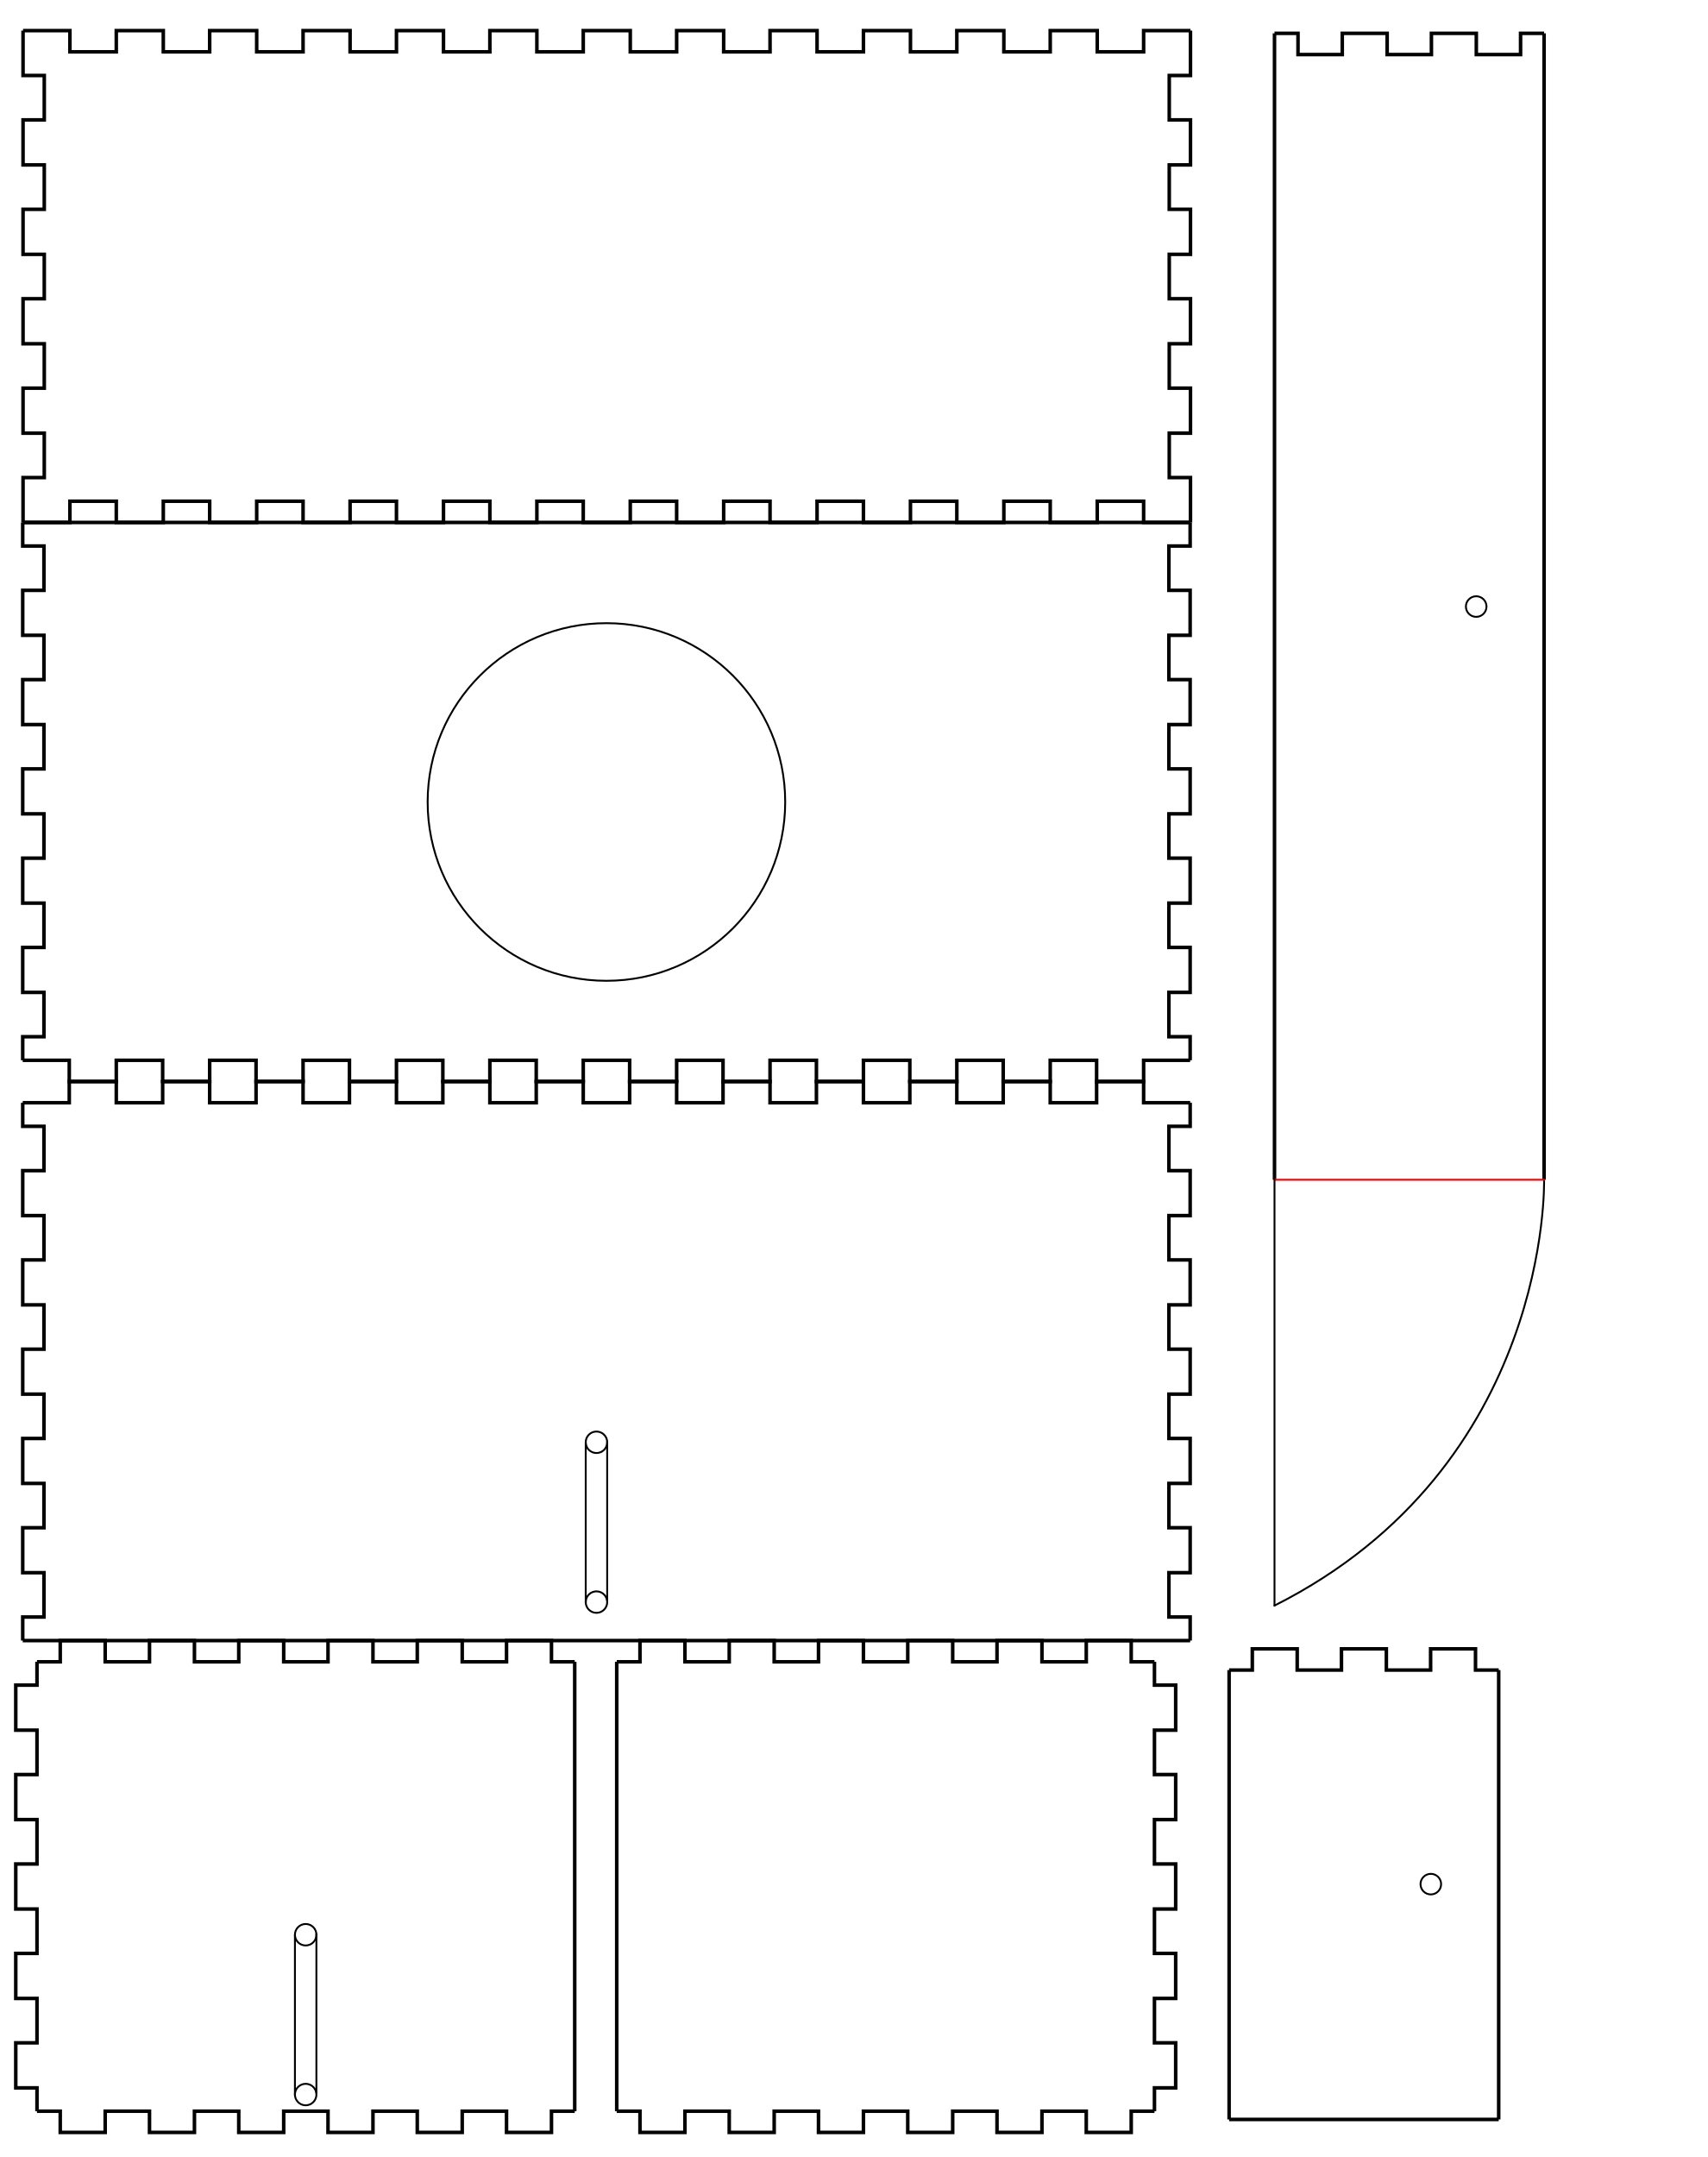
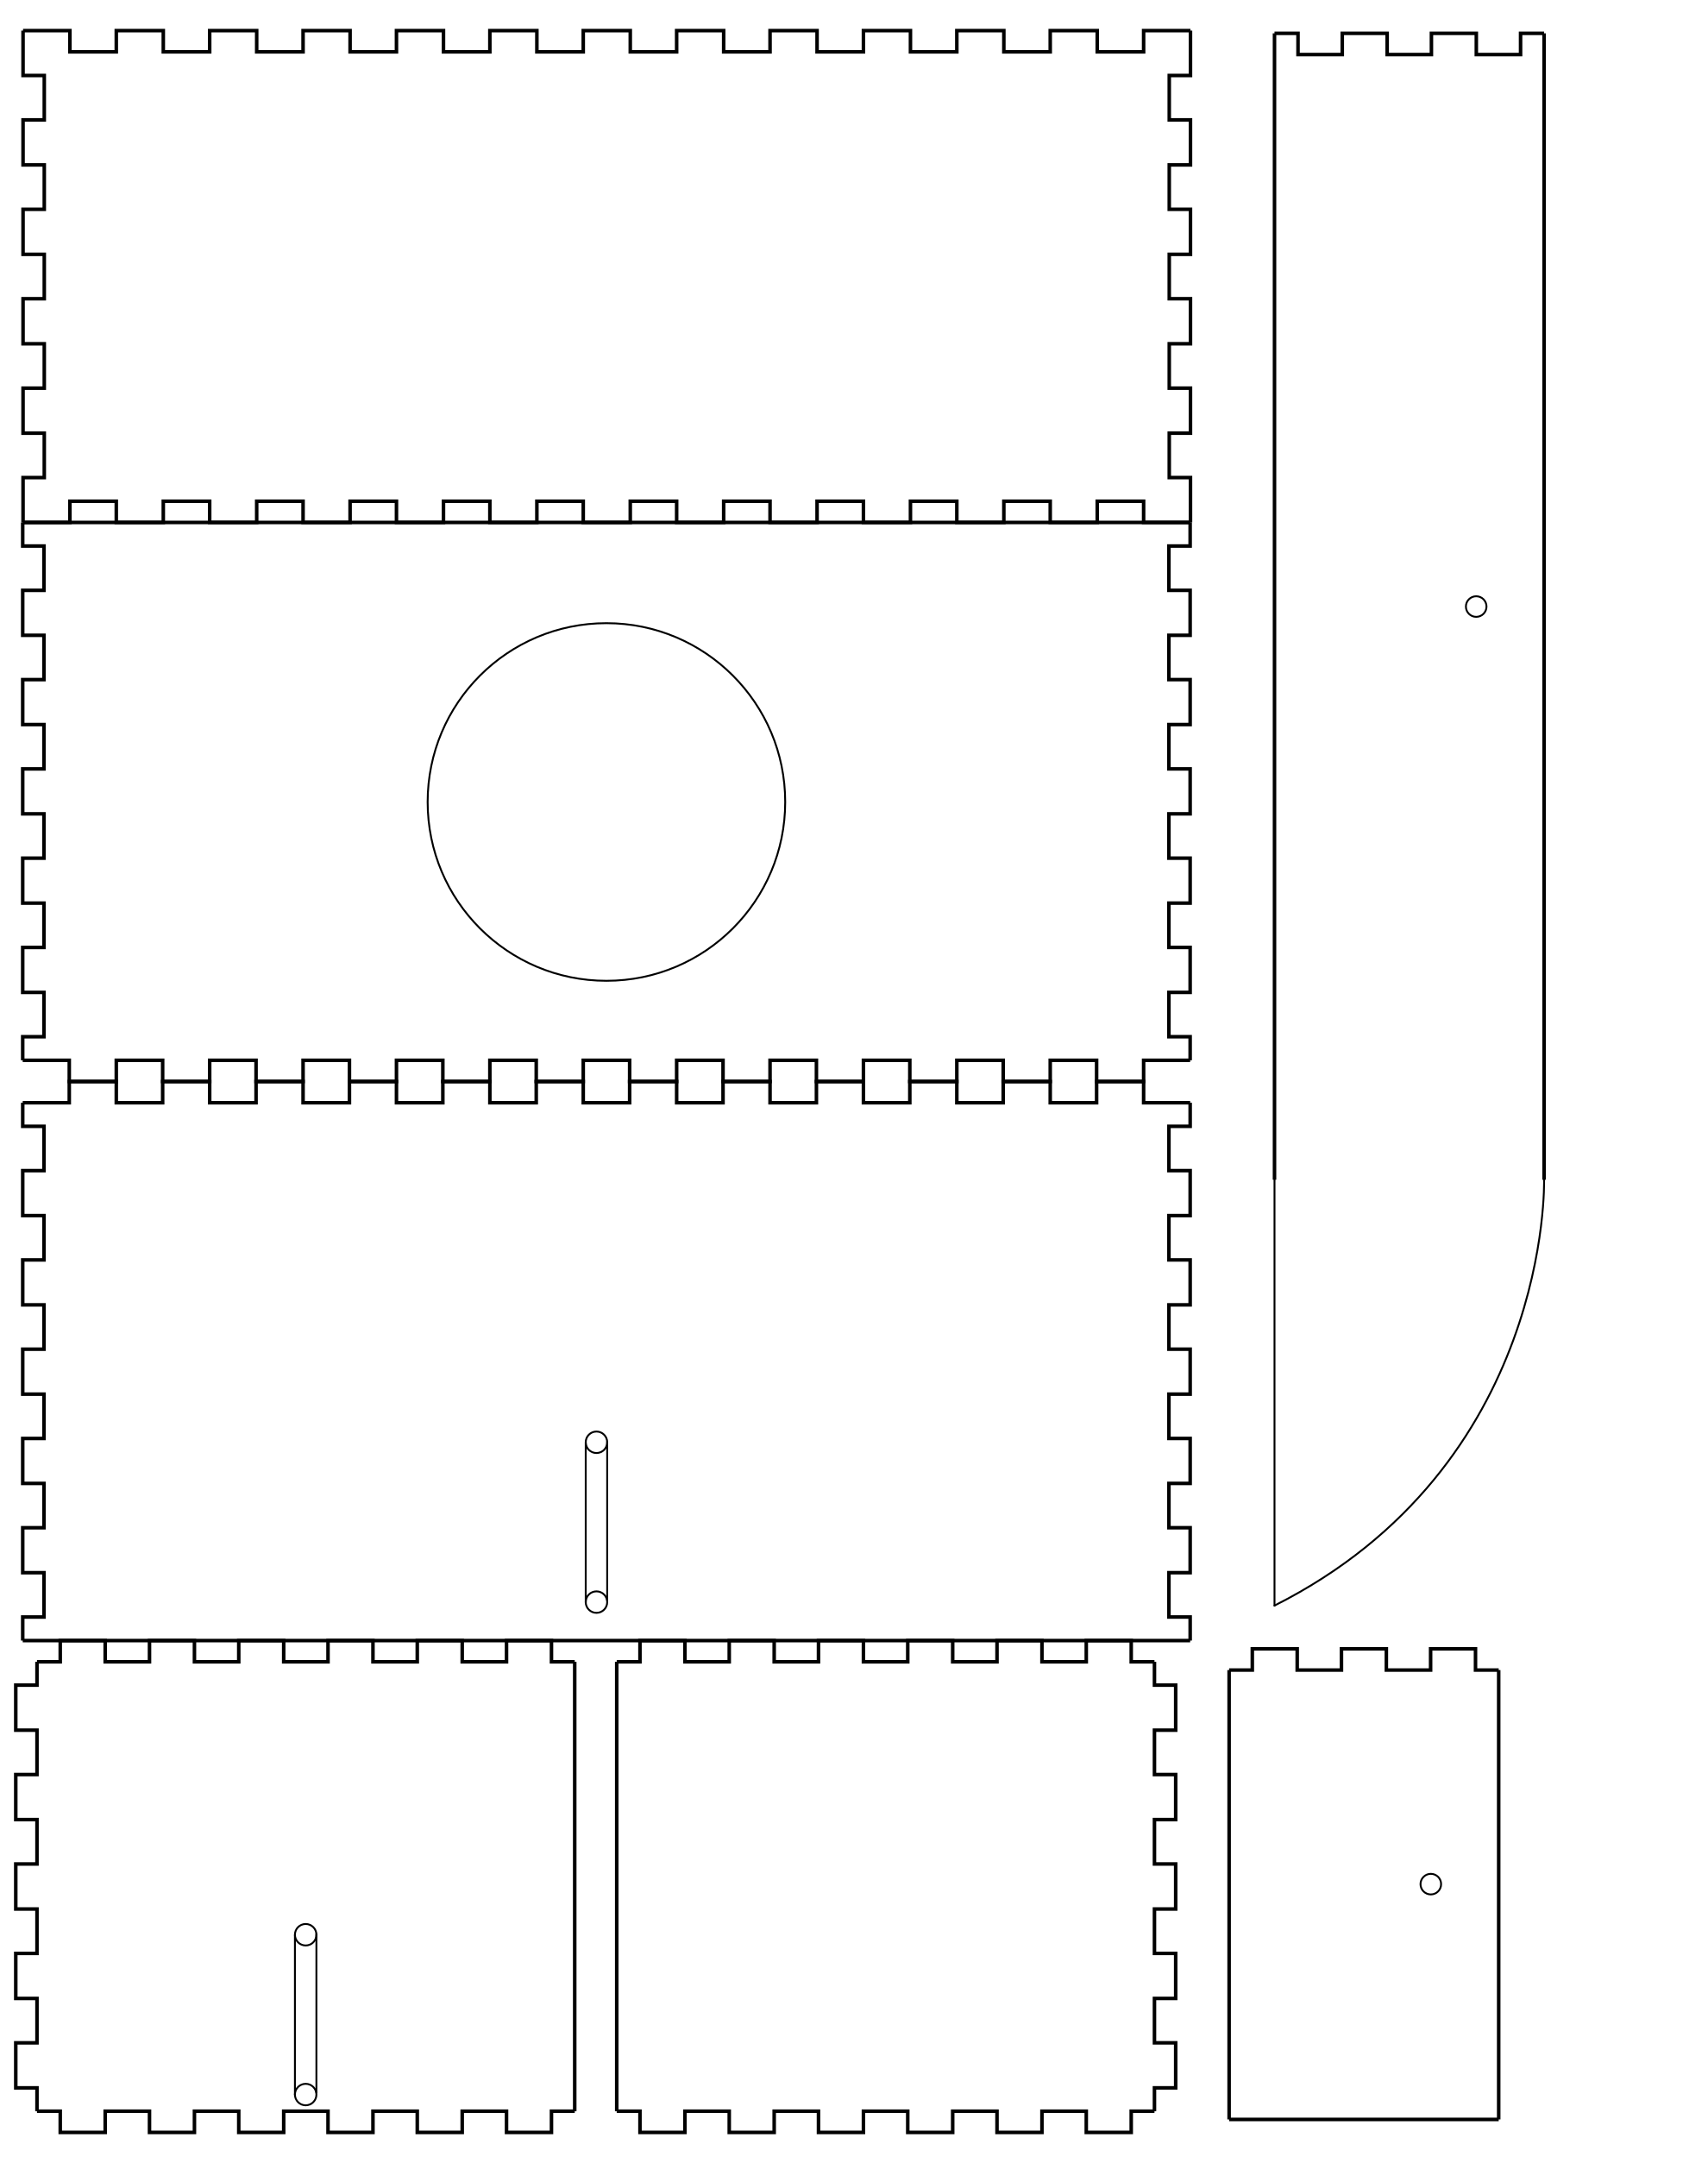
<svg xmlns="http://www.w3.org/2000/svg" width="19in" height="24in" viewBox="0 0 482.6 609.6" version="1.1" id="svg27734">
  <defs id="defs27728" />
  <g id="layer1">
    <g id="panel3122" transform="translate(-651.9755,305.5526)">
      <path style="fill:none;stroke:#000000;stroke-width:1" d="m 658.4,6.1 h 13.155 v -6 h 13.29 v 6 h 13.11 v -6 h 13.29 v 6 h 13.11 v -6 h 13.29 v 6 h 13.11 v -6 h 13.29 v 6 h 13.11 v -6 h 13.29 v 6 h 13.11 v -6 h 13.29 v 6 h 13.11 v -6 h 13.29 v 6 h 13.11 v -6 h 13.29 v 6 h 13.11 v -6 h 13.29 v 6 h 13.11 v -6 h 13.29 v 6 h 13.11 v -6 h 13.29 v 6 h 13.11 v -6 h 13.29 v 6 H 988.4" id="path1031" />
      <path style="fill:none;stroke:#000000;stroke-width:1" d="m 988.4,6.1 v 6.66 h -6 v 12.525 h 6 v 12.705 h -6 v 12.525 h 6 v 12.705 h -6 v 12.525 h 6 v 12.705 h -6 v 12.525 h 6 v 12.705 h -6 v 12.526 h 6 v 12.705 h -6 v 12.526 h 6 v 6.66" id="path1033" />
      <path style="fill:none;stroke:#000000;stroke-width:1" d="m 988.4,158.1 h -13.155 v 0 h -13.29 v 0 h -13.11 v 0 h -13.29 v 0 h -13.11 v 0 h -13.29 v 0 h -13.11 v 0 h -13.29 v 0 h -13.11 v 0 h -13.29 v 0 h -13.11 v 0 h -13.29 v 0 h -13.11 v 0 h -13.29 v 0 h -13.11 v 0 h -13.29 v 0 h -13.11 v 0 h -13.29 v 0 h -13.11 v 0 h -13.29 v 0 h -13.11 v 0 h -13.29 v 0 h -13.11 v 0 h -13.29 v 0 H 658.4" id="path1035" />
      <path style="fill:none;stroke:#000000;stroke-width:1" d="m 658.4,158.1 v -6.66 h 6 v -12.526 h -6 v -12.705 h 6 v -12.526 h -6 v -12.705 h 6 V 88.453 h -6 V 75.747 h 6 V 63.222 h -6 V 50.517 h 6 V 37.991 h -6 V 25.286 h 6 V 12.76 h -6 V 6.1" id="path1037" />
    </g>
    <g id="panel1047" transform="translate(-161.8675,463.5526)">
      <path style="fill:none;stroke:#000000;stroke-width:1" d="m 336.2,6.1 h 6.57 v -6 h 12.706 v 6 h 12.525 v -6 h 12.706 v 6 h 12.525 v -6 h 12.705 v 6 h 12.526 v -6 h 12.705 v 6 h 12.525 v -6 h 12.706 v 6 h 12.525 v -6 h 12.706 v 6 h 6.57" id="path1040" />
      <path style="fill:none;stroke:#000000;stroke-width:1" d="m 488.2,6.1 v 6.591 h 6 v 12.726 h -6 v 12.546 h 6 v 12.726 h -6 v 12.546 h 6 v 12.726 h -6 v 12.546 h 6 v 12.726 h -6 v 12.546 h 6 v 12.727 h -6 v 6.591" id="path1042" />
      <path style="fill:none;stroke:#000000;stroke-width:1" d="m 488.2,133.1 h -6.57 v 6 h -12.706 v -6 h -12.525 v 6 h -12.706 v -6 h -12.525 v 6 h -12.705 v -6 h -12.526 v 6 h -12.705 v -6 h -12.525 v 6 h -12.706 v -6 h -12.525 v 6 H 342.77 v -6 h -6.57" id="path1044" />
      <path style="fill:none;stroke:#000000;stroke-width:1" d="m 336.2,133.1 v -6.591 0 -12.727 0 -12.546 0 -12.726 0 -12.546 0 -12.726 0 -12.546 0 -12.726 0 -12.546 0 -12.726 0 V 6.1" id="path1046" />
    </g>
    <g id="panel7406" transform="translate(6.414468,8.552623)">
      <path style="fill:none;stroke:#000000;stroke-width:1" d="m 0.1,0.1 h 13.245 v 6 h 13.11 v -6 h 13.29 v 6 h 13.11 v -6 h 13.29 v 6 h 13.11 v -6 h 13.29 v 6 h 13.11 v -6 h 13.29 v 6 h 13.11 v -6 h 13.29 v 6 h 13.11 v -6 h 13.29 v 6 h 13.11 v -6 h 13.29 v 6 h 13.11 v -6 h 13.29 v 6 h 13.11 v -6 h 13.29 v 6 h 13.11 v -6 h 13.29 v 6 h 13.11 v -6 h 13.29 v 6 h 13.11 v -6 H 330.1" id="path1049" />
      <path style="fill:none;stroke:#000000;stroke-width:1" d="m 330.1,0.1 v 12.681 h -6 v 12.546 h 6 v 12.726 h -6 v 12.546 h 6 v 12.726 h -6 v 12.546 h 6 v 12.726 h -6 v 12.546 h 6 v 12.726 h -6 v 12.547 h 6 V 139.1" id="path1051" />
      <path style="fill:none;stroke:#000000;stroke-width:1" d="m 330.1,139.1 h -13.245 v -6 h -13.11 v 6 h -13.29 v -6 h -13.11 v 6 h -13.29 v -6 h -13.11 v 6 h -13.29 v -6 h -13.11 v 6 h -13.29 v -6 h -13.11 v 6 h -13.29 v -6 h -13.11 v 6 h -13.29 v -6 h -13.11 v 6 h -13.29 v -6 h -13.11 v 6 h -13.29 v -6 h -13.11 v 6 h -13.29 v -6 h -13.11 v 6 h -13.29 v -6 h -13.11 v 6 h -13.29 v -6 h -13.11 v 6 H 0.1" id="path1053" />
      <path style="fill:none;stroke:#000000;stroke-width:1" d="m 0.1,139.1 v -12.681 h 6 v -12.547 h -6 v -12.726 h 6 V 88.6 h -6 V 75.873 h 6 V 63.327 h -6 V 50.6 h 6 V 38.054 h -6 V 25.328 h 6 V 12.781 h -6 V 0.1" id="path1055" />
    </g>
    <g id="panel4503" transform="translate(-982.0805,141.5526)">
      <path style="fill:none;stroke:#000000;stroke-width:1" d="m 988.5,6.1 h 13.16 v 0 h 13.29 v 0 h 13.11 v 0 h 13.29 v 0 h 13.11 v 0 h 13.29 v 0 h 13.11 v 0 h 13.29 v 0 h 13.11 v 0 h 13.29 v 0 h 13.11 v 0 h 13.29 v 0 h 13.11 v 0 h 13.29 v 0 h 13.11 v 0 h 13.29 v 0 h 13.11 v 0 h 13.29 v 0 h 13.11 v 0 h 13.29 v 0 h 13.11 v 0 h 13.29 v 0 h 13.11 v 0 h 13.29 v 0 h 13.15" id="path1067" />
      <path style="fill:none;stroke:#000000;stroke-width:1" d="m 1318.5,6.1 v 6.66 h -6 v 12.525 h 6 v 12.705 h -6 v 12.525 h 6 v 12.705 h -6 v 12.525 h 6 v 12.705 h -6 v 12.525 h 6 v 12.705 h -6 v 12.526 h 6 v 12.705 h -6 v 12.526 h 6 v 6.66" id="path1069" />
      <path style="fill:none;stroke:#000000;stroke-width:1" d="m 1318.5,158.1 h -13.15 v 6 h -13.29 v -6 h -13.11 v 6 h -13.29 v -6 h -13.11 v 6 h -13.29 v -6 h -13.11 v 6 h -13.29 v -6 h -13.11 v 6 h -13.29 v -6 h -13.11 v 6 h -13.29 v -6 h -13.11 v 6 h -13.29 v -6 h -13.11 v 6 h -13.29 v -6 h -13.11 v 6 h -13.29 v -6 h -13.11 v 6 h -13.29 v -6 h -13.11 v 6 h -13.29 v -6 h -13.11 v 6 h -13.29 v -6 H 988.5" id="path1071" />
      <path style="fill:none;stroke:#000000;stroke-width:1" d="m 988.5,158.1 v -6.66 h 6 v -12.526 h -6 v -12.705 h 6 v -12.526 h -6 v -12.705 h 6 V 88.453 h -6 V 75.747 h 6 V 63.222 h -6 V 50.517 h 6 V 37.991 h -6 V 25.286 h 6 V 12.76 h -6 V 6.1" id="path1073" />
    </g>
    <g id="g1377" transform="translate(-12.82894,132.5657)">
      <g id="panel8660" transform="rotate(-90,578.3933,224.227)">
        <path style="fill:none;stroke:#000000;stroke-width:1" d="m 336.2,6.1 h 6.591 v 0 h 12.727 v 0 h 12.546 v 0 h 12.726 v 0 h 12.547 v 0 h 12.726 v 0 h 12.547 v 0 h 12.726 v 0 h 12.546 v 0 h 12.727 v 0 h 6.591" id="path1247" />
        <path style="fill:none;stroke:#000000;stroke-width:1" d="m 463.2,6.1 v 6.555 h 6 v 12.69 h -6 v 12.51 h 6 v 12.69 h -6 v 12.51 h 6 v 12.69 h -6 V 82.3" id="path1249" />
        <path style="fill:none;stroke:#000000;stroke-width:1" d="m 463.2,82.3 h -6.591 v 0 h -12.727 v 0 h -12.546 v 0 H 418.61 v 0 h -12.547 v 0 h -12.726 v 0 H 380.79 v 0 h -12.726 v 0 h -12.546 v 0 h -12.727 v 0 H 336.2" id="path1251" />
        <path style="fill:none;stroke:#000000;stroke-width:1" d="m 336.2,82.3 v -6.555 0 -12.69 0 -12.51 0 -12.69 0 -12.51 0 -12.69 0 V 6.1" id="path1253" />
      </g>
      <circle style="fill:none;stroke:#000000;stroke-width:0.529;stroke-linecap:round" id="path1277" cx="417.28" cy="399.92" r="2.91" />
    </g>
    <path style="fill:none;stroke:#000000;stroke-width:1" d="m 436.466,9.42 v 13.155 0 13.29 0 13.11 0 13.29 0 13.11 0 13.29 0 13.11 0 13.29 0 13.11 0 13.29 0 13.11 0 13.29 0 13.11 0 13.29 0 13.11 0 13.29 0 13.11 0 13.29 0 13.11 0 13.29 0 13.11 0 13.29 0 13.11 0 13.29 0 7.155" id="path1256" />
    <path style="fill:none;stroke:#000000;stroke-width:1" d="m 360.266,333.42 v -7.155 0 -13.29 0 -13.11 0 -13.29 0 -13.11 0 -13.29 0 -13.11 0 -13.29 0 -13.11 0 -13.29 0 -13.11 0 -13.29 0 -13.11 0 -13.29 0 -13.11 0 -13.29 0 -13.11 0 -13.29 0 -13.11 0 -13.29 0 -13.11 0 -13.29 0 -13.11 0 -13.29 0 -13.155" id="path1260" />
    <path style="fill:none;stroke:#000000;stroke-width:1" d="m 360.266,9.42 h 6.645 v 6 h 12.51 v -6 h 12.69 v 6 h 12.51 v -6 h 12.69 v 6 h 12.51 v -6 h 6.645" id="path1262" />
    <circle style="fill:none;stroke:#000000;stroke-width:0.529;stroke-linecap:round" id="path1279" cx="-171.42" cy="417.28" r="2.91" transform="rotate(-90)" />
    <g id="g1329">
      <circle style="fill:none;stroke:#000000;stroke-width:0.529;stroke-linecap:round" id="path1307" cx="168.604" cy="407.61" r="3.037" />
      <path style="fill:none;stroke:#000000;stroke-width:0.529;stroke-linecap:round" d="m 171.637,407.45 v 44.77" id="path1309" />
      <circle style="fill:none;stroke:#000000;stroke-width:0.529;stroke-linecap:round" id="circle1311" cx="168.604" cy="452.778" r="3.037" />
      <path style="fill:none;stroke:#000000;stroke-width:0.529;stroke-linecap:round" d="M 165.568,452.893 V 407.725" id="path1313" />
    </g>
    <circle style="fill:none;stroke:#000000;stroke-width:0.529;stroke-linecap:round" id="path1323" cx="171.419" cy="226.653" r="50.535" />
    <g id="g1365" transform="translate(156.032,139.1744)">
      <g id="panel6043" transform="translate(-645.8755,324.3782)">
        <path style="fill:none;stroke:#000000;stroke-width:1" d="m 500.3,6.1 h 6.57 v -6 h 12.706 v 6 h 12.525 v -6 h 12.706 v 6 h 12.525 v -6 h 12.705 v 6 h 12.526 v -6 h 12.705 v 6 h 12.525 v -6 h 12.706 v 6 h 12.525 v -6 h 12.706 v 6 h 6.57" id="path1058" />
        <path style="fill:none;stroke:#000000;stroke-width:1" d="m 652.3,6.1 v 6.591 0 12.726 0 12.546 0 12.726 0 12.546 0 12.726 0 12.546 0 12.726 0 12.546 0 12.727 0 6.591" id="path1060" />
        <path style="fill:none;stroke:#000000;stroke-width:1" d="m 652.3,133.1 h -6.57 v 6 h -12.706 v -6 h -12.525 v 6 h -12.706 v -6 h -12.525 v 6 h -12.705 v -6 h -12.526 v 6 h -12.705 v -6 h -12.525 v 6 h -12.706 v -6 h -12.525 v 6 H 506.87 v -6 h -6.57" id="path1062" />
        <path style="fill:none;stroke:#000000;stroke-width:1" d="m 500.3,133.1 v -6.591 h -6 v -12.727 h 6 v -12.546 h -6 V 88.51 h 6 V 75.963 h -6 V 63.237 h 6 V 50.691 h -6 V 37.964 h 6 V 25.418 h -6 V 12.691 h 6 V 6.1" id="path1064" />
      </g>
      <g id="g1352">
        <g id="g1339" transform="translate(-238.2313)">
          <circle style="fill:none;stroke:#000000;stroke-width:0.529;stroke-linecap:round" id="circle1331" cx="168.604" cy="407.61" r="3.037" />
          <path style="fill:none;stroke:#000000;stroke-width:0.529;stroke-linecap:round" d="m 171.637,407.45 v 44.77" id="path1333" />
          <circle style="fill:none;stroke:#000000;stroke-width:0.529;stroke-linecap:round" id="circle1335" cx="168.604" cy="452.778" r="3.037" />
          <path style="fill:none;stroke:#000000;stroke-width:0.529;stroke-linecap:round" d="M 165.568,452.893 V 407.725" id="path1337" />
        </g>
      </g>
    </g>
    <path style="fill:none;stroke:#000000;stroke-width:0.529;stroke-linecap:round" d="m 436.466,333.42 c 0,0 2.175,80.842 -76.2,120.34" id="path1383" />
-     <path style="fill:none;stroke:#ff0000;stroke-width:0.529;stroke-linecap:round" d="m 436.466,333.42 h -76.2" id="path1385" />
    <path style="fill:none;stroke:#000000;stroke-width:0.529;stroke-linecap:round" d="M 360.266,453.76 V 333.42" id="path1387" />
  </g>
</svg>
